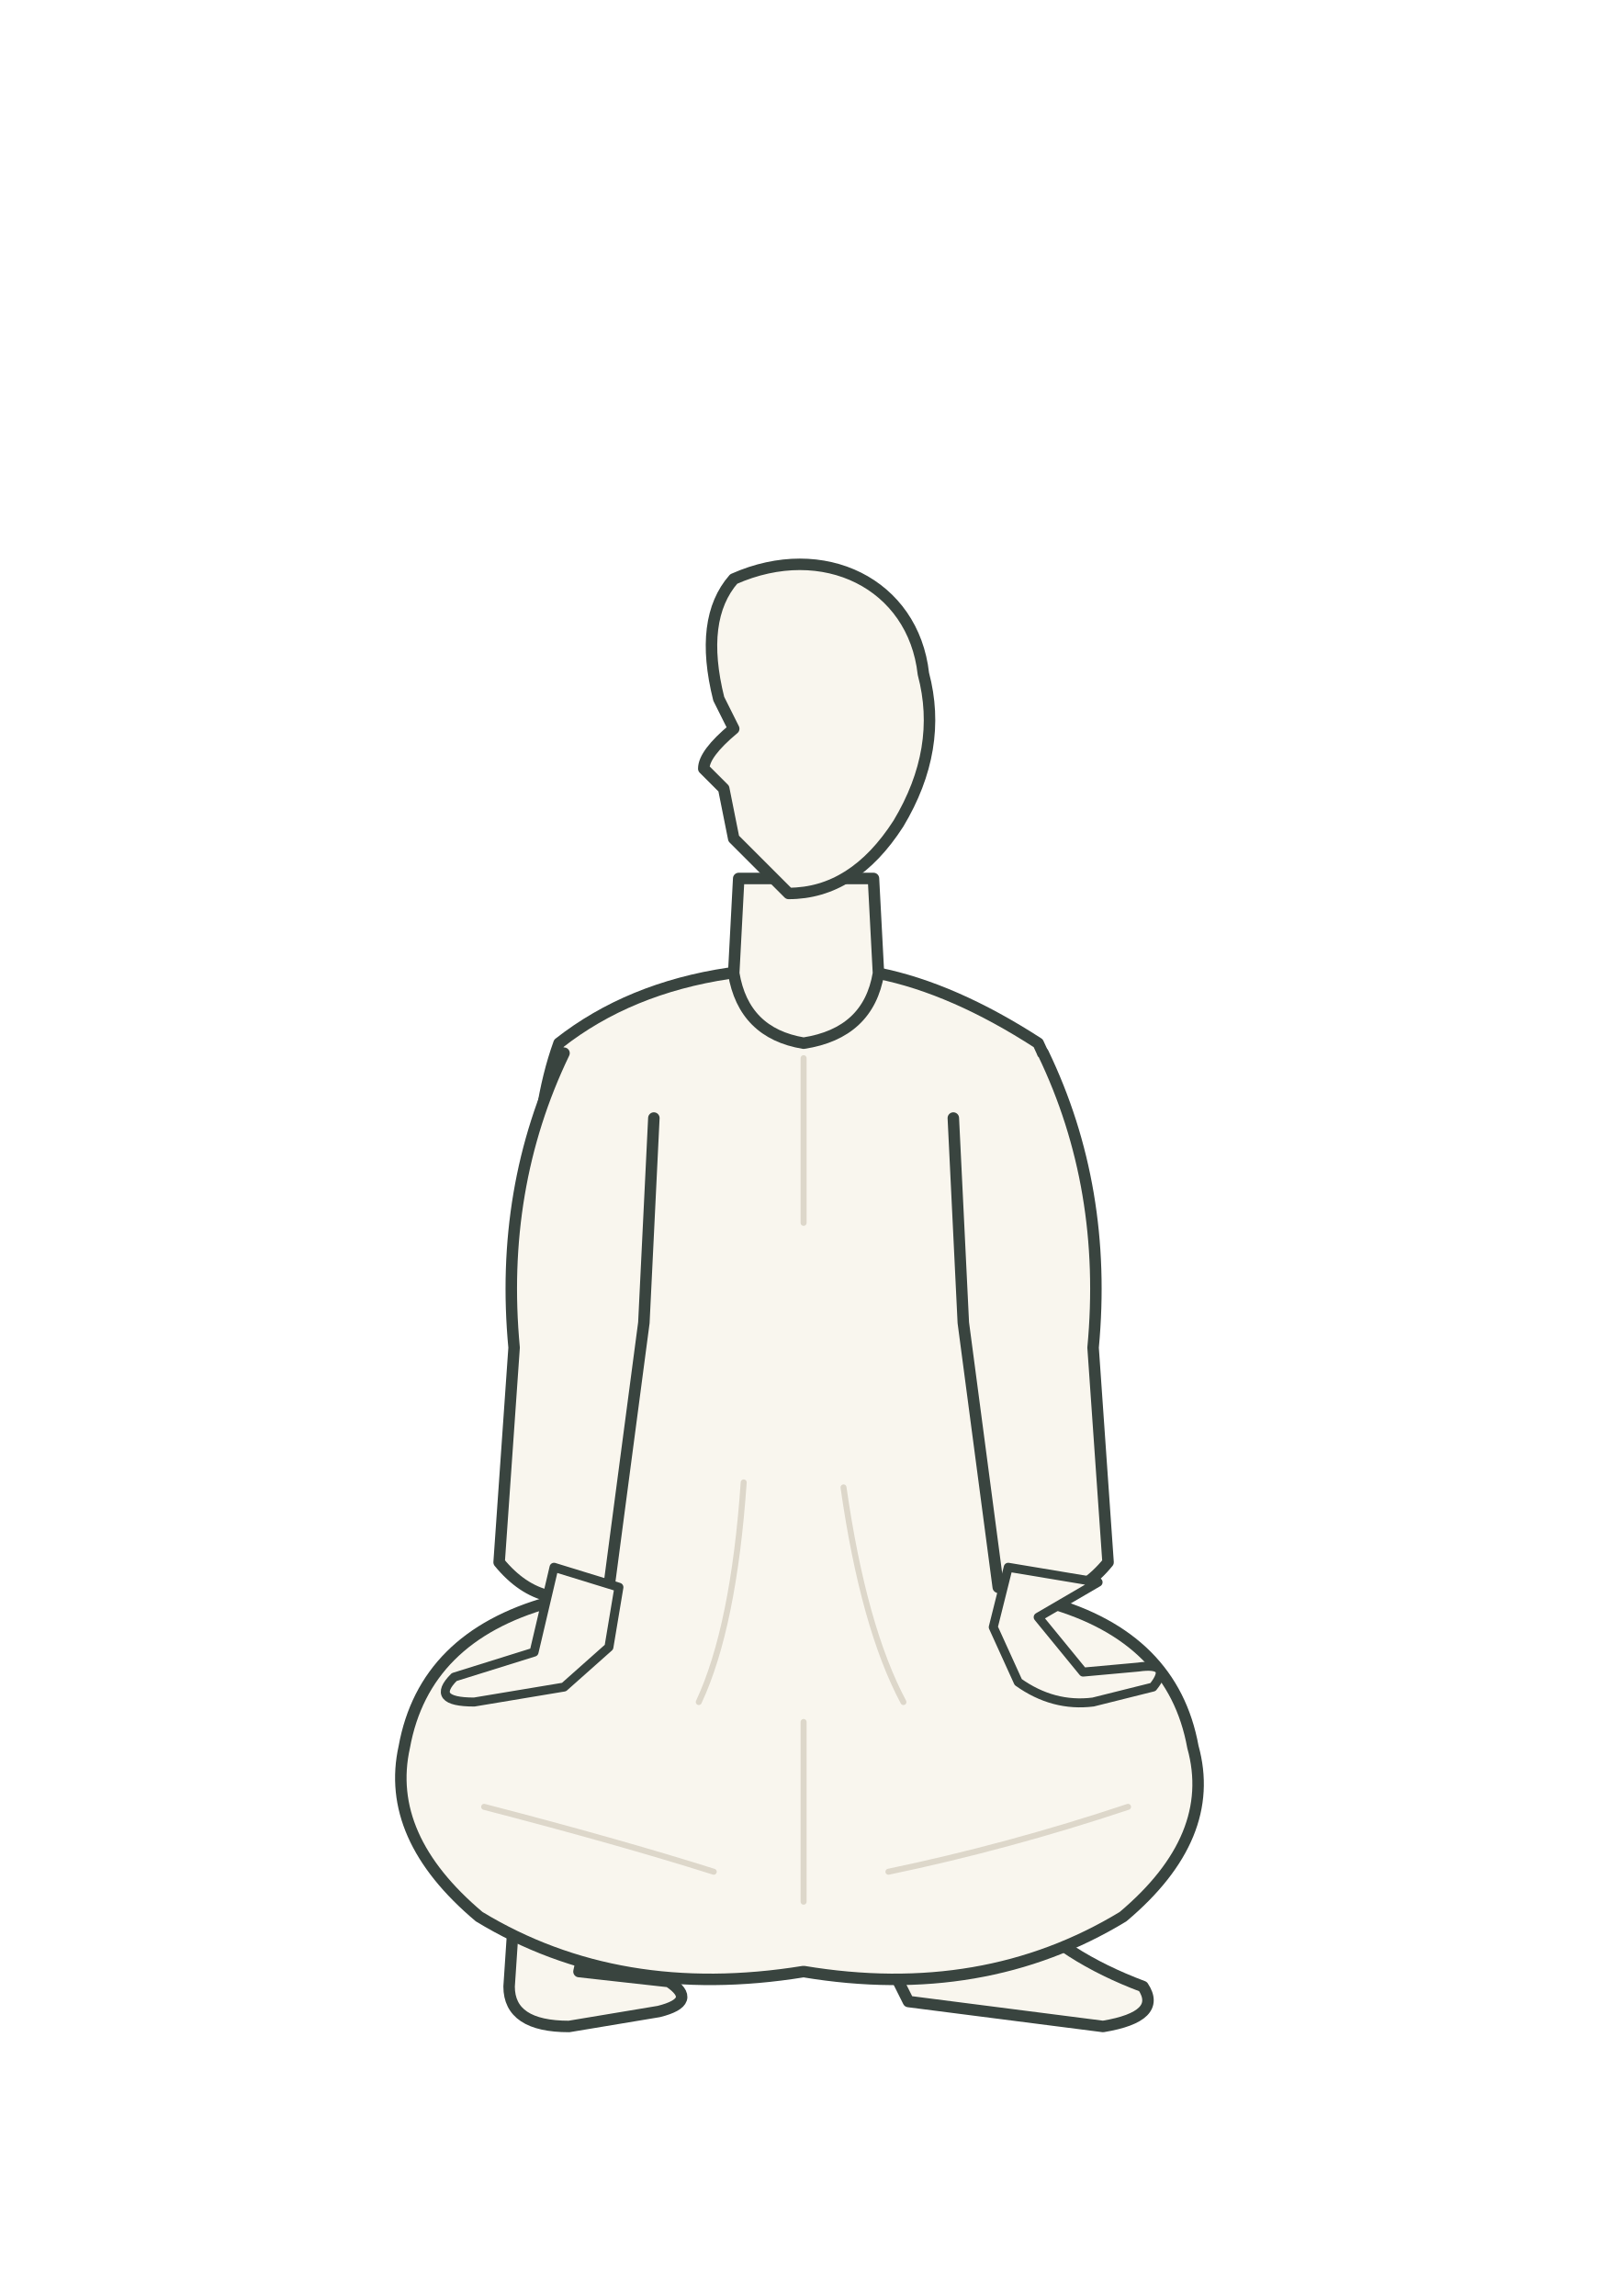
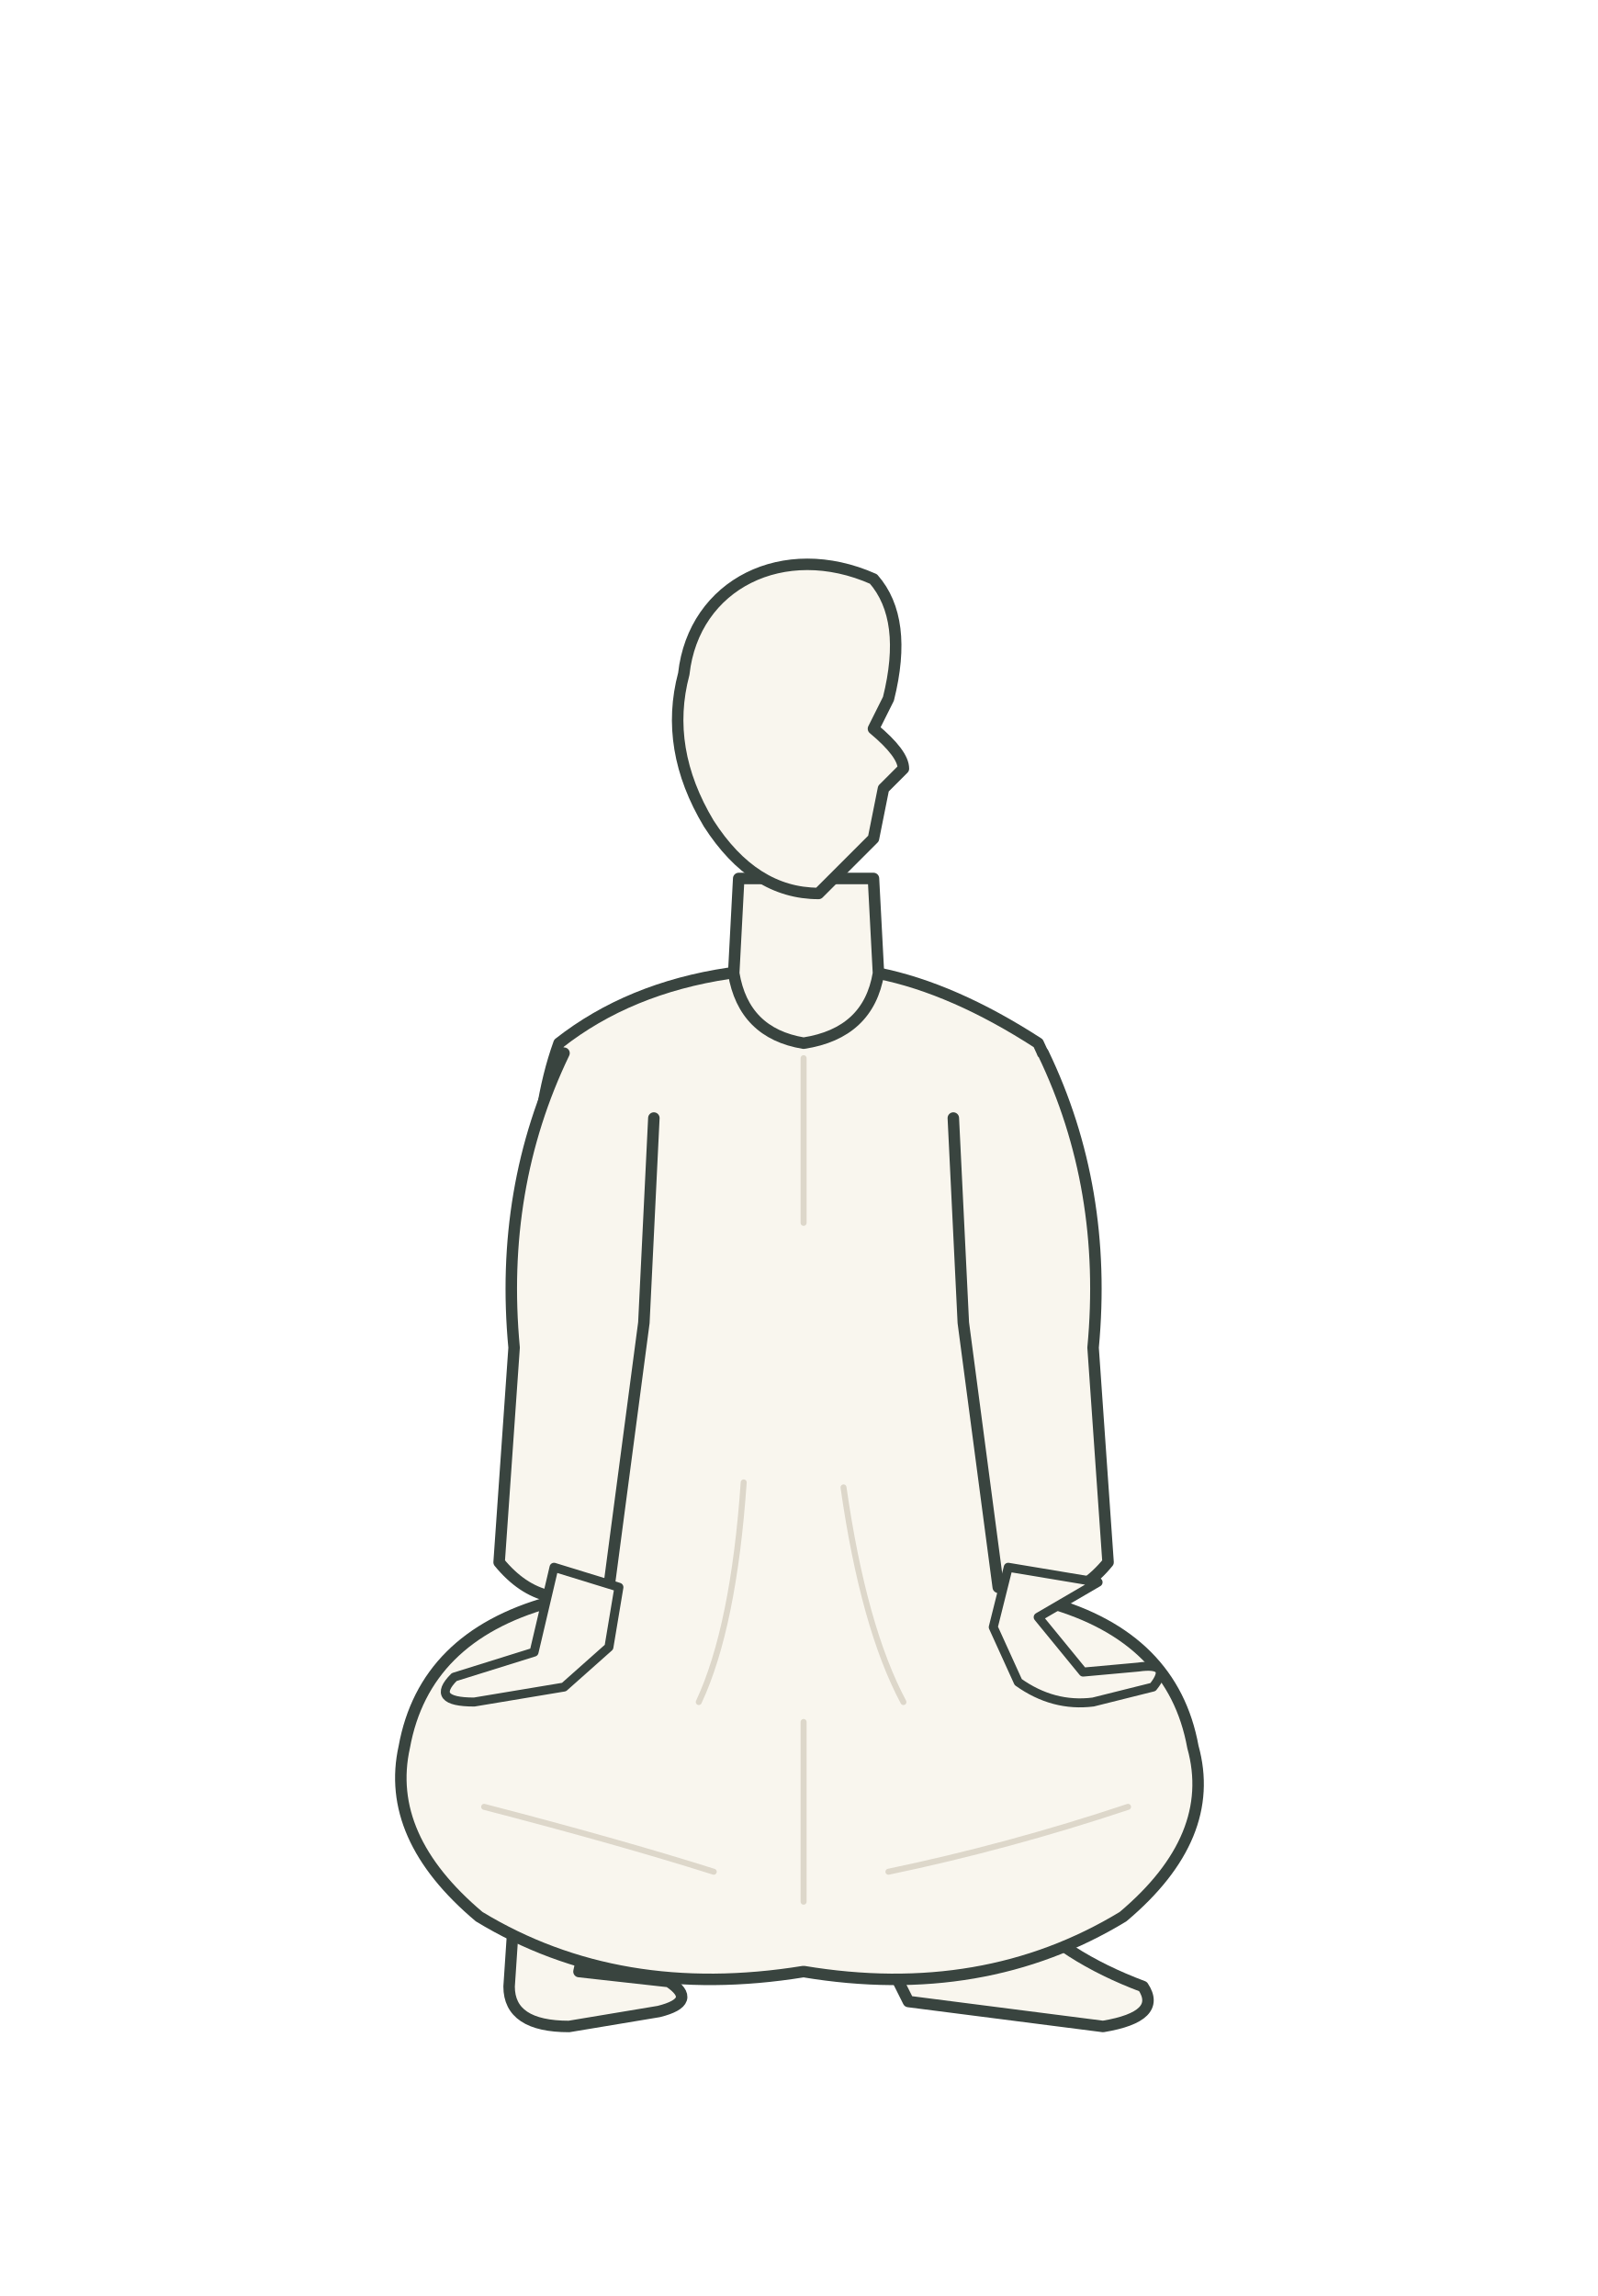
<svg xmlns="http://www.w3.org/2000/svg" width="320" height="460" viewBox="0 0 320 460">
  <path d="M 110,375 L 103,383 L 102,398 Q 102,406 114,406 L 132,403 Q 140,401 134,397 L 116,395 L 119,381 Z" fill="#F9F6EE" stroke="#39443F" stroke-width="2.3" stroke-linecap="round" stroke-linejoin="round" />
  <path d="M 204,382 Q 213,392 229,398 Q 233,404 221,406 L 182,401 L 176,389 Z" fill="#F9F6EE" stroke="#39443F" stroke-width="2.3" stroke-linecap="round" stroke-linejoin="round" />
  <path d="M 146,195 Q 126,198 112,209 Q 103,234 111,281 L 110,321 Q 85,328 81,350 Q 77,368 96,384 Q 124,401 161,395 Q 197,401 225,384 Q 244,368 239,350 Q 235,328 210,321 L 212,281 Q 220,234 208,209 Q 191,198 176,195 Z" fill="#F9F6EE" stroke="#39443F" stroke-width="2.3" stroke-linecap="round" stroke-linejoin="round" />
  <path d="M 148,176 L 147,195 Q 149,207 161,209 Q 174,207 176,195 L 175,176 Z" fill="#F9F6EE" stroke="#39443F" stroke-width="2.3" stroke-linecap="round" stroke-linejoin="round" />
  <path d="M 113,211 Q 100,238 103,270 L 100,313 Q 109,324 122,318 L 129,265 L 131,224" fill="#F9F6EE" stroke="#39443F" stroke-width="2.3" stroke-linecap="round" stroke-linejoin="round" />
  <path d="M 209,211 Q 222,238 219,270 L 222,313 Q 213,324 200,318 L 193,265 L 191,224" fill="#F9F6EE" stroke="#39443F" stroke-width="2.3" stroke-linecap="round" stroke-linejoin="round" />
  <path d="M 111,314 L 124,318 L 122,330 L 113,338 L 95,341 Q 86,341 91,336 L 107,331 Z" fill="#F9F6EE" stroke="#39443F" stroke-width="1.8" stroke-linecap="round" stroke-linejoin="round" />
  <path d="M 202,314 L 199,326 L 204,337 Q 211,342 219,341 L 231,338 Q 235,333 228,334 L 217,335 L 208,324 L 220,317 Z" fill="#F9F6EE" stroke="#39443F" stroke-width="1.8" stroke-linecap="round" stroke-linejoin="round" />
-   <path d="M 147,116 C 165,108 183,117 185,135 Q 189,150 180,165 Q 171,179 158,179 L 147,168 L 145,158 L 141,154 Q 141,151 147,146 L 144,140 Q 140,124 147,116 Z" fill="#F9F6EE" stroke="#39443F" stroke-width="2.3" stroke-linecap="round" stroke-linejoin="round" />
+   <path d="M 175,116 C 157,108 139,117 137,135 Q 133,150 142,165 Q 151,179 164,179 L 175,168 L 177,158 L 181,154 Q 181,151 175,146 L 178,140 Q 182,124 175,116 Z" fill="#F9F6EE" stroke="#39443F" stroke-width="2.3" stroke-linecap="round" stroke-linejoin="round" />
  <path d="M 161,212 L 161,245 M 161,345 L 161,381 M 149,297 Q 147,326 140,341 M 169,298 Q 173,326 181,341 M 97,362 Q 124,369 143,375 M 178,375 Q 202,370 226,362" fill="none" stroke="#DDD7CA" stroke-width="1.2" stroke-linecap="round" stroke-linejoin="round" />
</svg>
